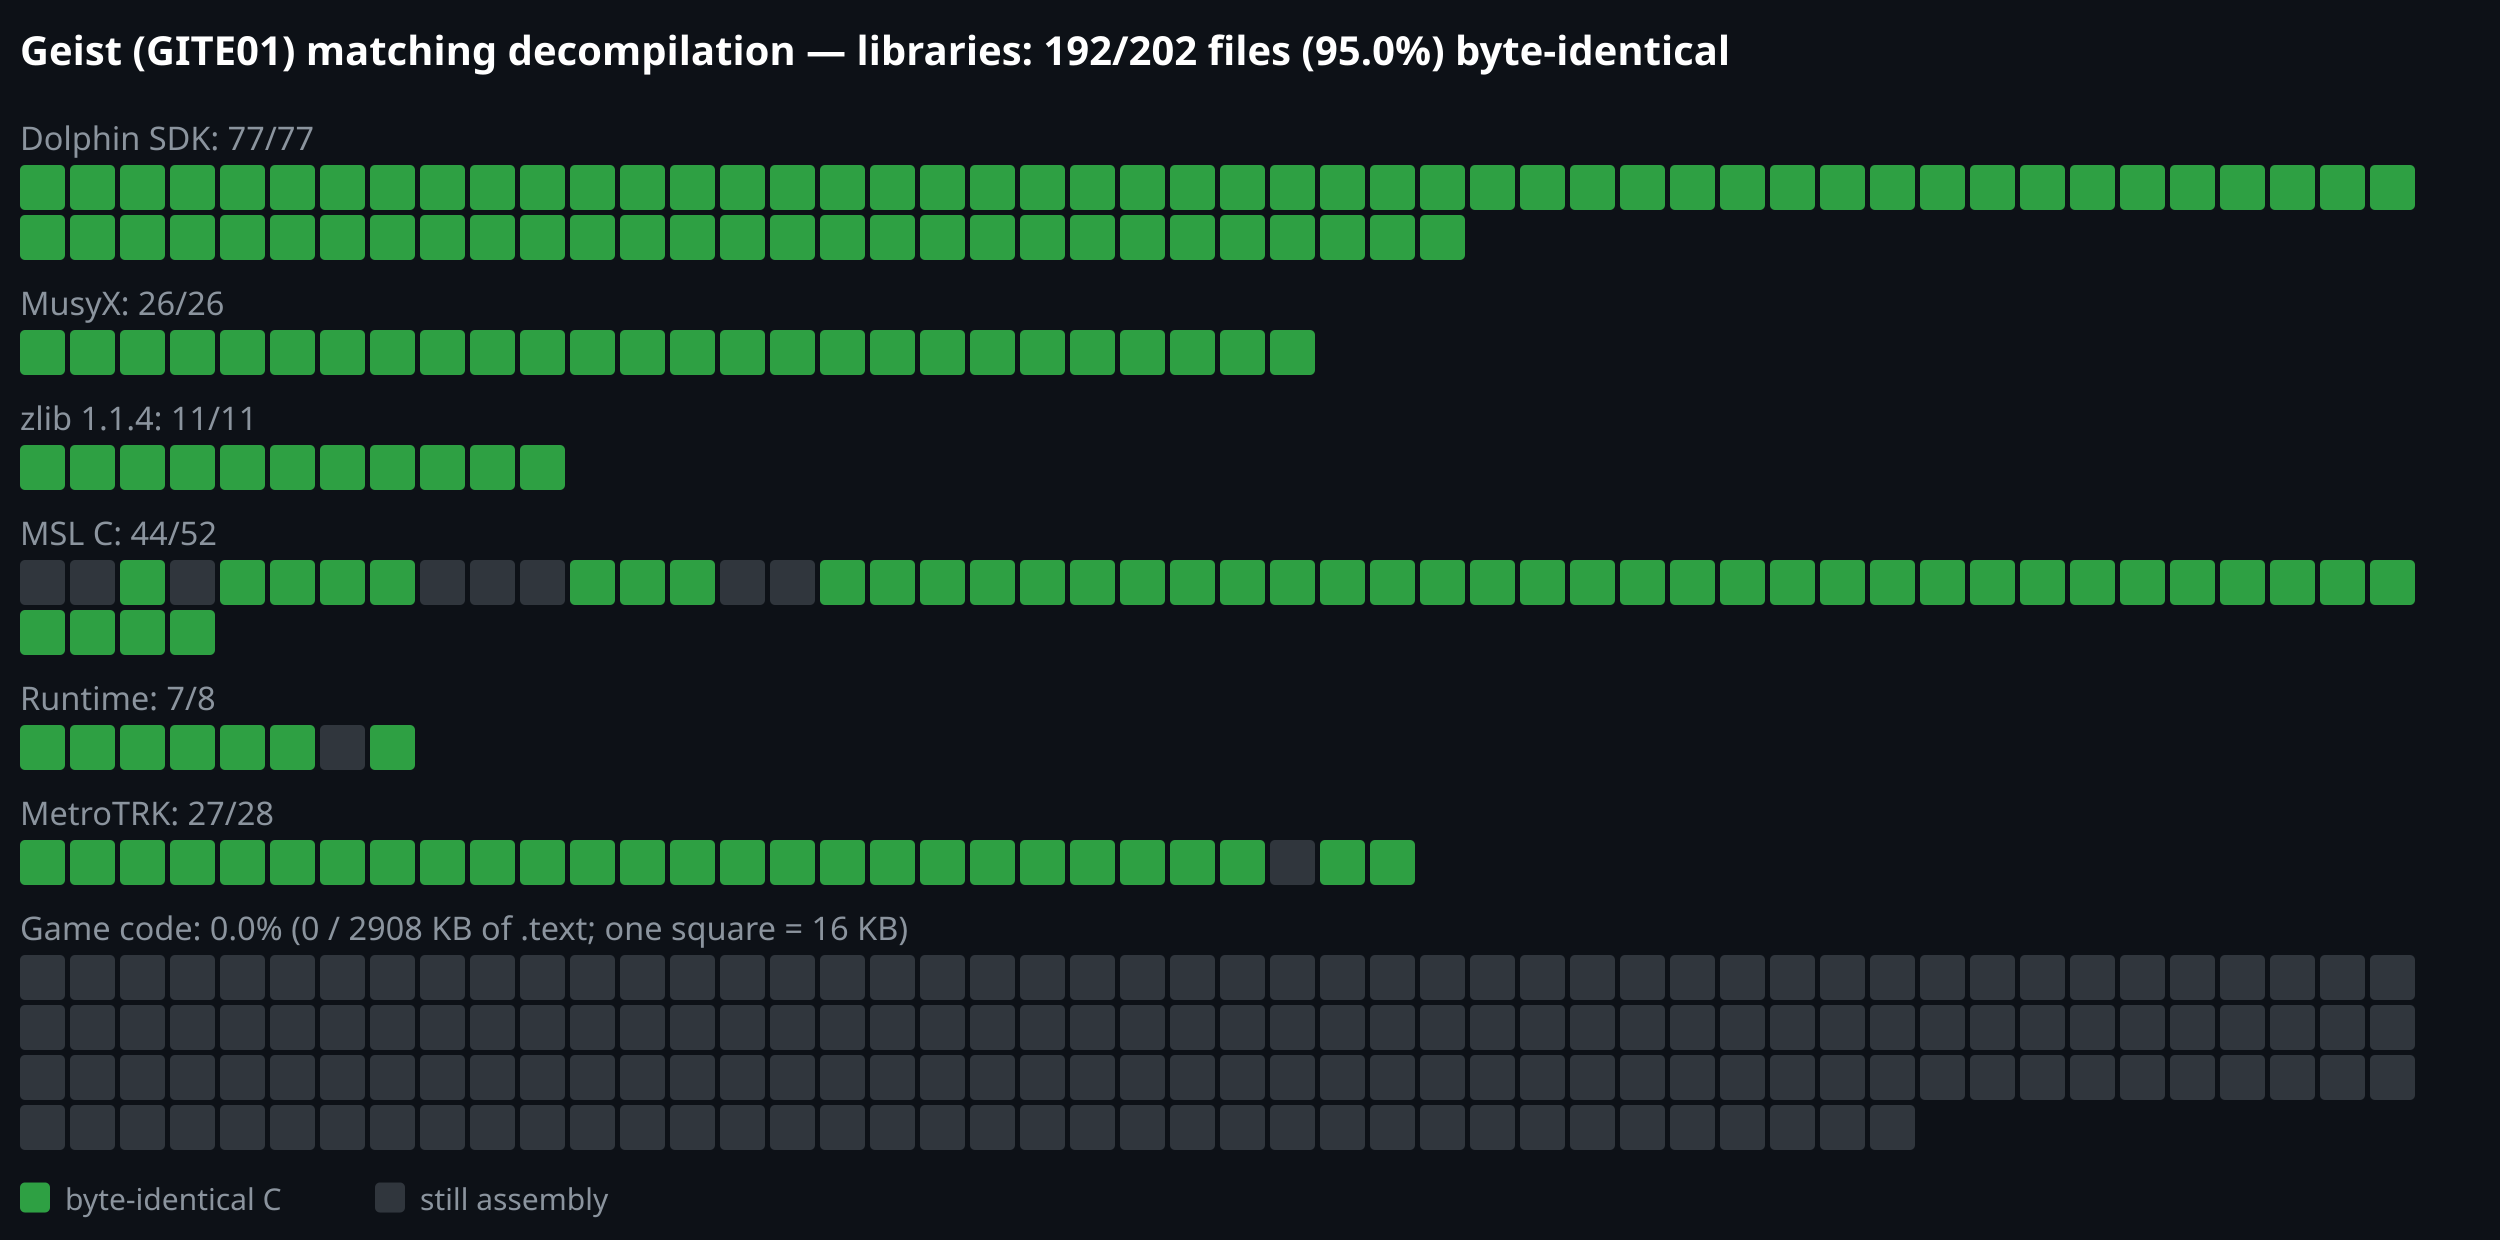
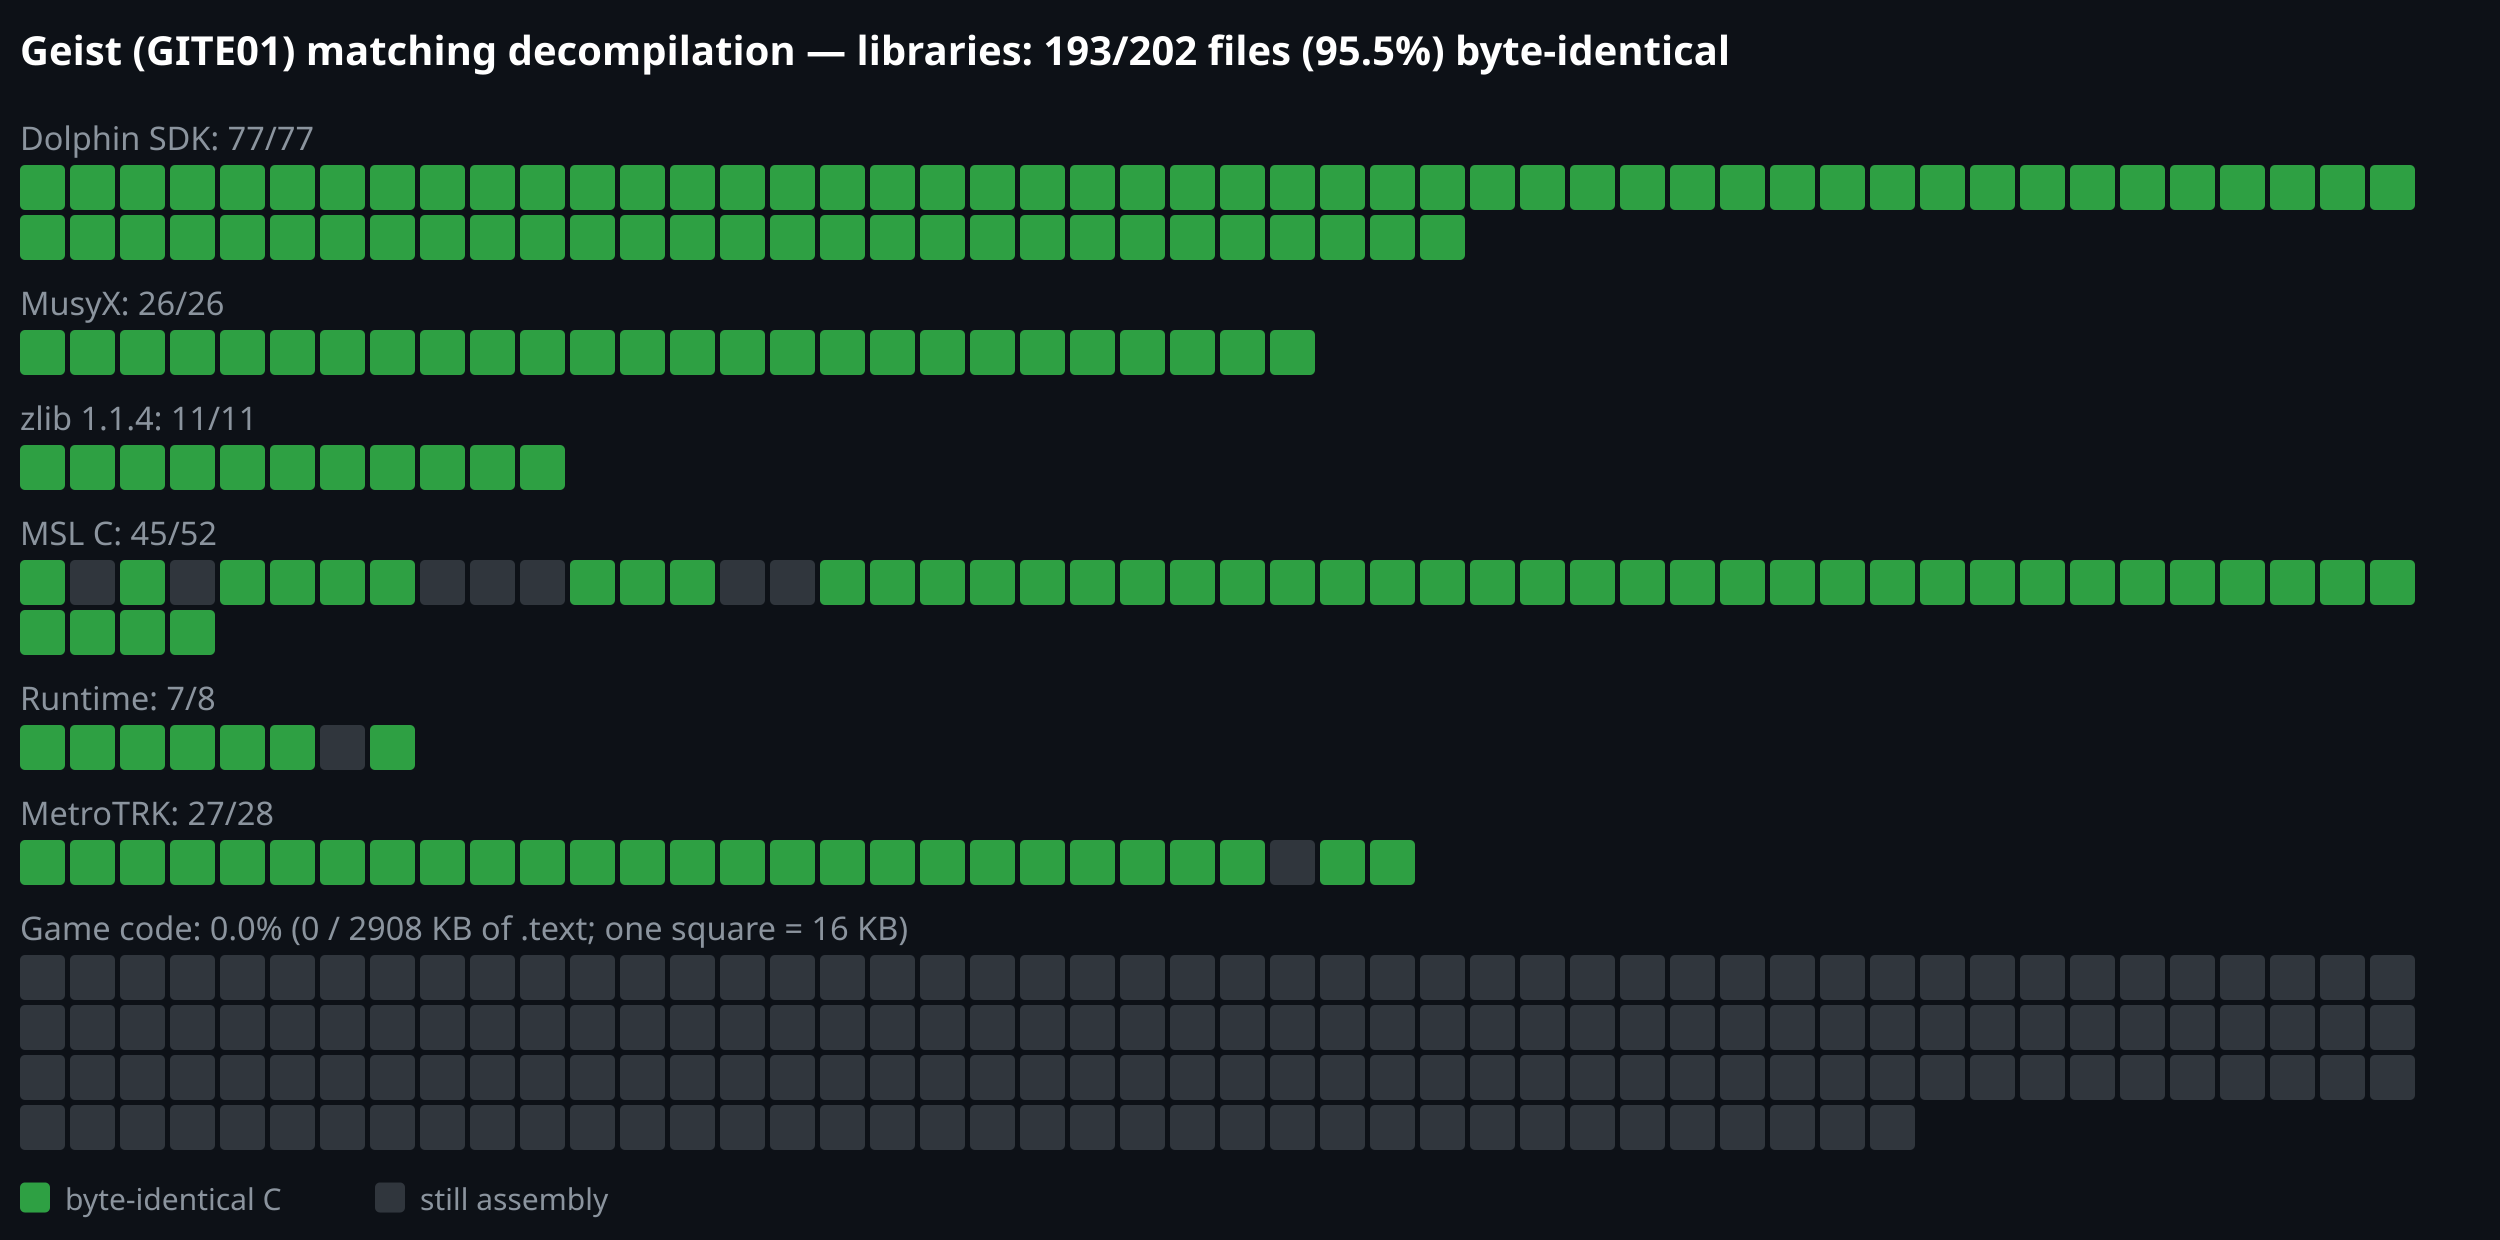
<svg xmlns="http://www.w3.org/2000/svg" viewBox="0 0 1000 496" width="1000" height="496">
  <rect width="1000" height="496" fill="#0d1117" />
-   <text x="8" y="26" font-family="sans-serif" font-size="16" font-weight="bold" fill="#ffffff">Geist (GITE01) matching decompilation — libraries: 192/202 files (95.0%) byte-identical</text>
+   <text x="8" y="26" font-family="sans-serif" font-size="16" font-weight="bold" fill="#ffffff">Geist (GITE01) matching decompilation — libraries: 193/202 files (95.5%) byte-identical</text>
  <text x="8" y="60" font-family="sans-serif" font-size="13" font-weight="normal" fill="#8b949e">Dolphin SDK: 77/77</text>
  <rect x="8" y="66" width="18" height="18" rx="2" fill="#2ea043" />
  <rect x="28" y="66" width="18" height="18" rx="2" fill="#2ea043" />
  <rect x="48" y="66" width="18" height="18" rx="2" fill="#2ea043" />
  <rect x="68" y="66" width="18" height="18" rx="2" fill="#2ea043" />
  <rect x="88" y="66" width="18" height="18" rx="2" fill="#2ea043" />
  <rect x="108" y="66" width="18" height="18" rx="2" fill="#2ea043" />
  <rect x="128" y="66" width="18" height="18" rx="2" fill="#2ea043" />
  <rect x="148" y="66" width="18" height="18" rx="2" fill="#2ea043" />
  <rect x="168" y="66" width="18" height="18" rx="2" fill="#2ea043" />
  <rect x="188" y="66" width="18" height="18" rx="2" fill="#2ea043" />
  <rect x="208" y="66" width="18" height="18" rx="2" fill="#2ea043" />
  <rect x="228" y="66" width="18" height="18" rx="2" fill="#2ea043" />
  <rect x="248" y="66" width="18" height="18" rx="2" fill="#2ea043" />
  <rect x="268" y="66" width="18" height="18" rx="2" fill="#2ea043" />
  <rect x="288" y="66" width="18" height="18" rx="2" fill="#2ea043" />
  <rect x="308" y="66" width="18" height="18" rx="2" fill="#2ea043" />
  <rect x="328" y="66" width="18" height="18" rx="2" fill="#2ea043" />
  <rect x="348" y="66" width="18" height="18" rx="2" fill="#2ea043" />
  <rect x="368" y="66" width="18" height="18" rx="2" fill="#2ea043" />
  <rect x="388" y="66" width="18" height="18" rx="2" fill="#2ea043" />
  <rect x="408" y="66" width="18" height="18" rx="2" fill="#2ea043" />
  <rect x="428" y="66" width="18" height="18" rx="2" fill="#2ea043" />
  <rect x="448" y="66" width="18" height="18" rx="2" fill="#2ea043" />
  <rect x="468" y="66" width="18" height="18" rx="2" fill="#2ea043" />
  <rect x="488" y="66" width="18" height="18" rx="2" fill="#2ea043" />
  <rect x="508" y="66" width="18" height="18" rx="2" fill="#2ea043" />
  <rect x="528" y="66" width="18" height="18" rx="2" fill="#2ea043" />
  <rect x="548" y="66" width="18" height="18" rx="2" fill="#2ea043" />
  <rect x="568" y="66" width="18" height="18" rx="2" fill="#2ea043" />
  <rect x="588" y="66" width="18" height="18" rx="2" fill="#2ea043" />
  <rect x="608" y="66" width="18" height="18" rx="2" fill="#2ea043" />
  <rect x="628" y="66" width="18" height="18" rx="2" fill="#2ea043" />
  <rect x="648" y="66" width="18" height="18" rx="2" fill="#2ea043" />
  <rect x="668" y="66" width="18" height="18" rx="2" fill="#2ea043" />
  <rect x="688" y="66" width="18" height="18" rx="2" fill="#2ea043" />
  <rect x="708" y="66" width="18" height="18" rx="2" fill="#2ea043" />
  <rect x="728" y="66" width="18" height="18" rx="2" fill="#2ea043" />
  <rect x="748" y="66" width="18" height="18" rx="2" fill="#2ea043" />
  <rect x="768" y="66" width="18" height="18" rx="2" fill="#2ea043" />
  <rect x="788" y="66" width="18" height="18" rx="2" fill="#2ea043" />
  <rect x="808" y="66" width="18" height="18" rx="2" fill="#2ea043" />
  <rect x="828" y="66" width="18" height="18" rx="2" fill="#2ea043" />
  <rect x="848" y="66" width="18" height="18" rx="2" fill="#2ea043" />
  <rect x="868" y="66" width="18" height="18" rx="2" fill="#2ea043" />
  <rect x="888" y="66" width="18" height="18" rx="2" fill="#2ea043" />
  <rect x="908" y="66" width="18" height="18" rx="2" fill="#2ea043" />
  <rect x="928" y="66" width="18" height="18" rx="2" fill="#2ea043" />
  <rect x="948" y="66" width="18" height="18" rx="2" fill="#2ea043" />
  <rect x="8" y="86" width="18" height="18" rx="2" fill="#2ea043" />
  <rect x="28" y="86" width="18" height="18" rx="2" fill="#2ea043" />
  <rect x="48" y="86" width="18" height="18" rx="2" fill="#2ea043" />
  <rect x="68" y="86" width="18" height="18" rx="2" fill="#2ea043" />
  <rect x="88" y="86" width="18" height="18" rx="2" fill="#2ea043" />
  <rect x="108" y="86" width="18" height="18" rx="2" fill="#2ea043" />
  <rect x="128" y="86" width="18" height="18" rx="2" fill="#2ea043" />
  <rect x="148" y="86" width="18" height="18" rx="2" fill="#2ea043" />
  <rect x="168" y="86" width="18" height="18" rx="2" fill="#2ea043" />
  <rect x="188" y="86" width="18" height="18" rx="2" fill="#2ea043" />
  <rect x="208" y="86" width="18" height="18" rx="2" fill="#2ea043" />
  <rect x="228" y="86" width="18" height="18" rx="2" fill="#2ea043" />
  <rect x="248" y="86" width="18" height="18" rx="2" fill="#2ea043" />
  <rect x="268" y="86" width="18" height="18" rx="2" fill="#2ea043" />
  <rect x="288" y="86" width="18" height="18" rx="2" fill="#2ea043" />
  <rect x="308" y="86" width="18" height="18" rx="2" fill="#2ea043" />
  <rect x="328" y="86" width="18" height="18" rx="2" fill="#2ea043" />
  <rect x="348" y="86" width="18" height="18" rx="2" fill="#2ea043" />
  <rect x="368" y="86" width="18" height="18" rx="2" fill="#2ea043" />
  <rect x="388" y="86" width="18" height="18" rx="2" fill="#2ea043" />
  <rect x="408" y="86" width="18" height="18" rx="2" fill="#2ea043" />
  <rect x="428" y="86" width="18" height="18" rx="2" fill="#2ea043" />
  <rect x="448" y="86" width="18" height="18" rx="2" fill="#2ea043" />
  <rect x="468" y="86" width="18" height="18" rx="2" fill="#2ea043" />
  <rect x="488" y="86" width="18" height="18" rx="2" fill="#2ea043" />
  <rect x="508" y="86" width="18" height="18" rx="2" fill="#2ea043" />
  <rect x="528" y="86" width="18" height="18" rx="2" fill="#2ea043" />
  <rect x="548" y="86" width="18" height="18" rx="2" fill="#2ea043" />
  <rect x="568" y="86" width="18" height="18" rx="2" fill="#2ea043" />
  <text x="8" y="126" font-family="sans-serif" font-size="13" font-weight="normal" fill="#8b949e">MusyX: 26/26</text>
  <rect x="8" y="132" width="18" height="18" rx="2" fill="#2ea043" />
  <rect x="28" y="132" width="18" height="18" rx="2" fill="#2ea043" />
  <rect x="48" y="132" width="18" height="18" rx="2" fill="#2ea043" />
  <rect x="68" y="132" width="18" height="18" rx="2" fill="#2ea043" />
  <rect x="88" y="132" width="18" height="18" rx="2" fill="#2ea043" />
  <rect x="108" y="132" width="18" height="18" rx="2" fill="#2ea043" />
  <rect x="128" y="132" width="18" height="18" rx="2" fill="#2ea043" />
  <rect x="148" y="132" width="18" height="18" rx="2" fill="#2ea043" />
  <rect x="168" y="132" width="18" height="18" rx="2" fill="#2ea043" />
  <rect x="188" y="132" width="18" height="18" rx="2" fill="#2ea043" />
  <rect x="208" y="132" width="18" height="18" rx="2" fill="#2ea043" />
  <rect x="228" y="132" width="18" height="18" rx="2" fill="#2ea043" />
  <rect x="248" y="132" width="18" height="18" rx="2" fill="#2ea043" />
  <rect x="268" y="132" width="18" height="18" rx="2" fill="#2ea043" />
  <rect x="288" y="132" width="18" height="18" rx="2" fill="#2ea043" />
  <rect x="308" y="132" width="18" height="18" rx="2" fill="#2ea043" />
  <rect x="328" y="132" width="18" height="18" rx="2" fill="#2ea043" />
  <rect x="348" y="132" width="18" height="18" rx="2" fill="#2ea043" />
  <rect x="368" y="132" width="18" height="18" rx="2" fill="#2ea043" />
  <rect x="388" y="132" width="18" height="18" rx="2" fill="#2ea043" />
  <rect x="408" y="132" width="18" height="18" rx="2" fill="#2ea043" />
  <rect x="428" y="132" width="18" height="18" rx="2" fill="#2ea043" />
  <rect x="448" y="132" width="18" height="18" rx="2" fill="#2ea043" />
  <rect x="468" y="132" width="18" height="18" rx="2" fill="#2ea043" />
  <rect x="488" y="132" width="18" height="18" rx="2" fill="#2ea043" />
  <rect x="508" y="132" width="18" height="18" rx="2" fill="#2ea043" />
  <text x="8" y="172" font-family="sans-serif" font-size="13" font-weight="normal" fill="#8b949e">zlib 1.1.4: 11/11</text>
  <rect x="8" y="178" width="18" height="18" rx="2" fill="#2ea043" />
  <rect x="28" y="178" width="18" height="18" rx="2" fill="#2ea043" />
  <rect x="48" y="178" width="18" height="18" rx="2" fill="#2ea043" />
  <rect x="68" y="178" width="18" height="18" rx="2" fill="#2ea043" />
  <rect x="88" y="178" width="18" height="18" rx="2" fill="#2ea043" />
  <rect x="108" y="178" width="18" height="18" rx="2" fill="#2ea043" />
  <rect x="128" y="178" width="18" height="18" rx="2" fill="#2ea043" />
  <rect x="148" y="178" width="18" height="18" rx="2" fill="#2ea043" />
  <rect x="168" y="178" width="18" height="18" rx="2" fill="#2ea043" />
  <rect x="188" y="178" width="18" height="18" rx="2" fill="#2ea043" />
  <rect x="208" y="178" width="18" height="18" rx="2" fill="#2ea043" />
-   <text x="8" y="218" font-family="sans-serif" font-size="13" font-weight="normal" fill="#8b949e">MSL C: 44/52</text>
-   <rect x="8" y="224" width="18" height="18" rx="2" fill="#30363d" />
+   <text x="8" y="218" font-family="sans-serif" font-size="13" font-weight="normal" fill="#8b949e">MSL C: 45/52</text>
+   <rect x="8" y="224" width="18" height="18" rx="2" fill="#2ea043" />
  <rect x="28" y="224" width="18" height="18" rx="2" fill="#30363d" />
  <rect x="48" y="224" width="18" height="18" rx="2" fill="#2ea043" />
  <rect x="68" y="224" width="18" height="18" rx="2" fill="#30363d" />
  <rect x="88" y="224" width="18" height="18" rx="2" fill="#2ea043" />
  <rect x="108" y="224" width="18" height="18" rx="2" fill="#2ea043" />
  <rect x="128" y="224" width="18" height="18" rx="2" fill="#2ea043" />
  <rect x="148" y="224" width="18" height="18" rx="2" fill="#2ea043" />
  <rect x="168" y="224" width="18" height="18" rx="2" fill="#30363d" />
  <rect x="188" y="224" width="18" height="18" rx="2" fill="#30363d" />
  <rect x="208" y="224" width="18" height="18" rx="2" fill="#30363d" />
  <rect x="228" y="224" width="18" height="18" rx="2" fill="#2ea043" />
  <rect x="248" y="224" width="18" height="18" rx="2" fill="#2ea043" />
  <rect x="268" y="224" width="18" height="18" rx="2" fill="#2ea043" />
  <rect x="288" y="224" width="18" height="18" rx="2" fill="#30363d" />
  <rect x="308" y="224" width="18" height="18" rx="2" fill="#30363d" />
  <rect x="328" y="224" width="18" height="18" rx="2" fill="#2ea043" />
  <rect x="348" y="224" width="18" height="18" rx="2" fill="#2ea043" />
  <rect x="368" y="224" width="18" height="18" rx="2" fill="#2ea043" />
  <rect x="388" y="224" width="18" height="18" rx="2" fill="#2ea043" />
  <rect x="408" y="224" width="18" height="18" rx="2" fill="#2ea043" />
  <rect x="428" y="224" width="18" height="18" rx="2" fill="#2ea043" />
  <rect x="448" y="224" width="18" height="18" rx="2" fill="#2ea043" />
  <rect x="468" y="224" width="18" height="18" rx="2" fill="#2ea043" />
  <rect x="488" y="224" width="18" height="18" rx="2" fill="#2ea043" />
  <rect x="508" y="224" width="18" height="18" rx="2" fill="#2ea043" />
  <rect x="528" y="224" width="18" height="18" rx="2" fill="#2ea043" />
  <rect x="548" y="224" width="18" height="18" rx="2" fill="#2ea043" />
  <rect x="568" y="224" width="18" height="18" rx="2" fill="#2ea043" />
  <rect x="588" y="224" width="18" height="18" rx="2" fill="#2ea043" />
  <rect x="608" y="224" width="18" height="18" rx="2" fill="#2ea043" />
  <rect x="628" y="224" width="18" height="18" rx="2" fill="#2ea043" />
  <rect x="648" y="224" width="18" height="18" rx="2" fill="#2ea043" />
  <rect x="668" y="224" width="18" height="18" rx="2" fill="#2ea043" />
  <rect x="688" y="224" width="18" height="18" rx="2" fill="#2ea043" />
  <rect x="708" y="224" width="18" height="18" rx="2" fill="#2ea043" />
  <rect x="728" y="224" width="18" height="18" rx="2" fill="#2ea043" />
  <rect x="748" y="224" width="18" height="18" rx="2" fill="#2ea043" />
  <rect x="768" y="224" width="18" height="18" rx="2" fill="#2ea043" />
  <rect x="788" y="224" width="18" height="18" rx="2" fill="#2ea043" />
  <rect x="808" y="224" width="18" height="18" rx="2" fill="#2ea043" />
  <rect x="828" y="224" width="18" height="18" rx="2" fill="#2ea043" />
  <rect x="848" y="224" width="18" height="18" rx="2" fill="#2ea043" />
  <rect x="868" y="224" width="18" height="18" rx="2" fill="#2ea043" />
  <rect x="888" y="224" width="18" height="18" rx="2" fill="#2ea043" />
  <rect x="908" y="224" width="18" height="18" rx="2" fill="#2ea043" />
  <rect x="928" y="224" width="18" height="18" rx="2" fill="#2ea043" />
  <rect x="948" y="224" width="18" height="18" rx="2" fill="#2ea043" />
  <rect x="8" y="244" width="18" height="18" rx="2" fill="#2ea043" />
  <rect x="28" y="244" width="18" height="18" rx="2" fill="#2ea043" />
  <rect x="48" y="244" width="18" height="18" rx="2" fill="#2ea043" />
  <rect x="68" y="244" width="18" height="18" rx="2" fill="#2ea043" />
  <text x="8" y="284" font-family="sans-serif" font-size="13" font-weight="normal" fill="#8b949e">Runtime: 7/8</text>
  <rect x="8" y="290" width="18" height="18" rx="2" fill="#2ea043" />
  <rect x="28" y="290" width="18" height="18" rx="2" fill="#2ea043" />
  <rect x="48" y="290" width="18" height="18" rx="2" fill="#2ea043" />
  <rect x="68" y="290" width="18" height="18" rx="2" fill="#2ea043" />
  <rect x="88" y="290" width="18" height="18" rx="2" fill="#2ea043" />
  <rect x="108" y="290" width="18" height="18" rx="2" fill="#2ea043" />
  <rect x="128" y="290" width="18" height="18" rx="2" fill="#30363d" />
  <rect x="148" y="290" width="18" height="18" rx="2" fill="#2ea043" />
  <text x="8" y="330" font-family="sans-serif" font-size="13" font-weight="normal" fill="#8b949e">MetroTRK: 27/28</text>
  <rect x="8" y="336" width="18" height="18" rx="2" fill="#2ea043" />
  <rect x="28" y="336" width="18" height="18" rx="2" fill="#2ea043" />
  <rect x="48" y="336" width="18" height="18" rx="2" fill="#2ea043" />
  <rect x="68" y="336" width="18" height="18" rx="2" fill="#2ea043" />
  <rect x="88" y="336" width="18" height="18" rx="2" fill="#2ea043" />
  <rect x="108" y="336" width="18" height="18" rx="2" fill="#2ea043" />
  <rect x="128" y="336" width="18" height="18" rx="2" fill="#2ea043" />
  <rect x="148" y="336" width="18" height="18" rx="2" fill="#2ea043" />
  <rect x="168" y="336" width="18" height="18" rx="2" fill="#2ea043" />
  <rect x="188" y="336" width="18" height="18" rx="2" fill="#2ea043" />
  <rect x="208" y="336" width="18" height="18" rx="2" fill="#2ea043" />
  <rect x="228" y="336" width="18" height="18" rx="2" fill="#2ea043" />
  <rect x="248" y="336" width="18" height="18" rx="2" fill="#2ea043" />
  <rect x="268" y="336" width="18" height="18" rx="2" fill="#2ea043" />
  <rect x="288" y="336" width="18" height="18" rx="2" fill="#2ea043" />
  <rect x="308" y="336" width="18" height="18" rx="2" fill="#2ea043" />
  <rect x="328" y="336" width="18" height="18" rx="2" fill="#2ea043" />
  <rect x="348" y="336" width="18" height="18" rx="2" fill="#2ea043" />
  <rect x="368" y="336" width="18" height="18" rx="2" fill="#2ea043" />
  <rect x="388" y="336" width="18" height="18" rx="2" fill="#2ea043" />
  <rect x="408" y="336" width="18" height="18" rx="2" fill="#2ea043" />
  <rect x="428" y="336" width="18" height="18" rx="2" fill="#2ea043" />
  <rect x="448" y="336" width="18" height="18" rx="2" fill="#2ea043" />
  <rect x="468" y="336" width="18" height="18" rx="2" fill="#2ea043" />
  <rect x="488" y="336" width="18" height="18" rx="2" fill="#2ea043" />
  <rect x="508" y="336" width="18" height="18" rx="2" fill="#30363d" />
  <rect x="528" y="336" width="18" height="18" rx="2" fill="#2ea043" />
  <rect x="548" y="336" width="18" height="18" rx="2" fill="#2ea043" />
  <text x="8" y="376" font-family="sans-serif" font-size="13" font-weight="normal" fill="#8b949e">Game code: 0.0% (0 / 2908 KB of .text; one square = 16 KB)</text>
  <rect x="8" y="382" width="18" height="18" rx="2" fill="#30363d" />
  <rect x="28" y="382" width="18" height="18" rx="2" fill="#30363d" />
  <rect x="48" y="382" width="18" height="18" rx="2" fill="#30363d" />
  <rect x="68" y="382" width="18" height="18" rx="2" fill="#30363d" />
  <rect x="88" y="382" width="18" height="18" rx="2" fill="#30363d" />
  <rect x="108" y="382" width="18" height="18" rx="2" fill="#30363d" />
  <rect x="128" y="382" width="18" height="18" rx="2" fill="#30363d" />
  <rect x="148" y="382" width="18" height="18" rx="2" fill="#30363d" />
  <rect x="168" y="382" width="18" height="18" rx="2" fill="#30363d" />
  <rect x="188" y="382" width="18" height="18" rx="2" fill="#30363d" />
  <rect x="208" y="382" width="18" height="18" rx="2" fill="#30363d" />
  <rect x="228" y="382" width="18" height="18" rx="2" fill="#30363d" />
  <rect x="248" y="382" width="18" height="18" rx="2" fill="#30363d" />
  <rect x="268" y="382" width="18" height="18" rx="2" fill="#30363d" />
  <rect x="288" y="382" width="18" height="18" rx="2" fill="#30363d" />
  <rect x="308" y="382" width="18" height="18" rx="2" fill="#30363d" />
  <rect x="328" y="382" width="18" height="18" rx="2" fill="#30363d" />
  <rect x="348" y="382" width="18" height="18" rx="2" fill="#30363d" />
  <rect x="368" y="382" width="18" height="18" rx="2" fill="#30363d" />
  <rect x="388" y="382" width="18" height="18" rx="2" fill="#30363d" />
  <rect x="408" y="382" width="18" height="18" rx="2" fill="#30363d" />
  <rect x="428" y="382" width="18" height="18" rx="2" fill="#30363d" />
  <rect x="448" y="382" width="18" height="18" rx="2" fill="#30363d" />
  <rect x="468" y="382" width="18" height="18" rx="2" fill="#30363d" />
  <rect x="488" y="382" width="18" height="18" rx="2" fill="#30363d" />
  <rect x="508" y="382" width="18" height="18" rx="2" fill="#30363d" />
  <rect x="528" y="382" width="18" height="18" rx="2" fill="#30363d" />
  <rect x="548" y="382" width="18" height="18" rx="2" fill="#30363d" />
  <rect x="568" y="382" width="18" height="18" rx="2" fill="#30363d" />
  <rect x="588" y="382" width="18" height="18" rx="2" fill="#30363d" />
  <rect x="608" y="382" width="18" height="18" rx="2" fill="#30363d" />
  <rect x="628" y="382" width="18" height="18" rx="2" fill="#30363d" />
  <rect x="648" y="382" width="18" height="18" rx="2" fill="#30363d" />
  <rect x="668" y="382" width="18" height="18" rx="2" fill="#30363d" />
  <rect x="688" y="382" width="18" height="18" rx="2" fill="#30363d" />
  <rect x="708" y="382" width="18" height="18" rx="2" fill="#30363d" />
  <rect x="728" y="382" width="18" height="18" rx="2" fill="#30363d" />
  <rect x="748" y="382" width="18" height="18" rx="2" fill="#30363d" />
  <rect x="768" y="382" width="18" height="18" rx="2" fill="#30363d" />
  <rect x="788" y="382" width="18" height="18" rx="2" fill="#30363d" />
  <rect x="808" y="382" width="18" height="18" rx="2" fill="#30363d" />
  <rect x="828" y="382" width="18" height="18" rx="2" fill="#30363d" />
  <rect x="848" y="382" width="18" height="18" rx="2" fill="#30363d" />
  <rect x="868" y="382" width="18" height="18" rx="2" fill="#30363d" />
  <rect x="888" y="382" width="18" height="18" rx="2" fill="#30363d" />
  <rect x="908" y="382" width="18" height="18" rx="2" fill="#30363d" />
  <rect x="928" y="382" width="18" height="18" rx="2" fill="#30363d" />
  <rect x="948" y="382" width="18" height="18" rx="2" fill="#30363d" />
  <rect x="8" y="402" width="18" height="18" rx="2" fill="#30363d" />
  <rect x="28" y="402" width="18" height="18" rx="2" fill="#30363d" />
  <rect x="48" y="402" width="18" height="18" rx="2" fill="#30363d" />
  <rect x="68" y="402" width="18" height="18" rx="2" fill="#30363d" />
  <rect x="88" y="402" width="18" height="18" rx="2" fill="#30363d" />
  <rect x="108" y="402" width="18" height="18" rx="2" fill="#30363d" />
  <rect x="128" y="402" width="18" height="18" rx="2" fill="#30363d" />
  <rect x="148" y="402" width="18" height="18" rx="2" fill="#30363d" />
  <rect x="168" y="402" width="18" height="18" rx="2" fill="#30363d" />
  <rect x="188" y="402" width="18" height="18" rx="2" fill="#30363d" />
  <rect x="208" y="402" width="18" height="18" rx="2" fill="#30363d" />
  <rect x="228" y="402" width="18" height="18" rx="2" fill="#30363d" />
  <rect x="248" y="402" width="18" height="18" rx="2" fill="#30363d" />
  <rect x="268" y="402" width="18" height="18" rx="2" fill="#30363d" />
  <rect x="288" y="402" width="18" height="18" rx="2" fill="#30363d" />
  <rect x="308" y="402" width="18" height="18" rx="2" fill="#30363d" />
  <rect x="328" y="402" width="18" height="18" rx="2" fill="#30363d" />
  <rect x="348" y="402" width="18" height="18" rx="2" fill="#30363d" />
  <rect x="368" y="402" width="18" height="18" rx="2" fill="#30363d" />
  <rect x="388" y="402" width="18" height="18" rx="2" fill="#30363d" />
  <rect x="408" y="402" width="18" height="18" rx="2" fill="#30363d" />
  <rect x="428" y="402" width="18" height="18" rx="2" fill="#30363d" />
  <rect x="448" y="402" width="18" height="18" rx="2" fill="#30363d" />
  <rect x="468" y="402" width="18" height="18" rx="2" fill="#30363d" />
  <rect x="488" y="402" width="18" height="18" rx="2" fill="#30363d" />
  <rect x="508" y="402" width="18" height="18" rx="2" fill="#30363d" />
  <rect x="528" y="402" width="18" height="18" rx="2" fill="#30363d" />
  <rect x="548" y="402" width="18" height="18" rx="2" fill="#30363d" />
  <rect x="568" y="402" width="18" height="18" rx="2" fill="#30363d" />
  <rect x="588" y="402" width="18" height="18" rx="2" fill="#30363d" />
  <rect x="608" y="402" width="18" height="18" rx="2" fill="#30363d" />
  <rect x="628" y="402" width="18" height="18" rx="2" fill="#30363d" />
  <rect x="648" y="402" width="18" height="18" rx="2" fill="#30363d" />
  <rect x="668" y="402" width="18" height="18" rx="2" fill="#30363d" />
  <rect x="688" y="402" width="18" height="18" rx="2" fill="#30363d" />
  <rect x="708" y="402" width="18" height="18" rx="2" fill="#30363d" />
  <rect x="728" y="402" width="18" height="18" rx="2" fill="#30363d" />
  <rect x="748" y="402" width="18" height="18" rx="2" fill="#30363d" />
  <rect x="768" y="402" width="18" height="18" rx="2" fill="#30363d" />
  <rect x="788" y="402" width="18" height="18" rx="2" fill="#30363d" />
  <rect x="808" y="402" width="18" height="18" rx="2" fill="#30363d" />
  <rect x="828" y="402" width="18" height="18" rx="2" fill="#30363d" />
  <rect x="848" y="402" width="18" height="18" rx="2" fill="#30363d" />
  <rect x="868" y="402" width="18" height="18" rx="2" fill="#30363d" />
  <rect x="888" y="402" width="18" height="18" rx="2" fill="#30363d" />
  <rect x="908" y="402" width="18" height="18" rx="2" fill="#30363d" />
  <rect x="928" y="402" width="18" height="18" rx="2" fill="#30363d" />
  <rect x="948" y="402" width="18" height="18" rx="2" fill="#30363d" />
  <rect x="8" y="422" width="18" height="18" rx="2" fill="#30363d" />
  <rect x="28" y="422" width="18" height="18" rx="2" fill="#30363d" />
  <rect x="48" y="422" width="18" height="18" rx="2" fill="#30363d" />
  <rect x="68" y="422" width="18" height="18" rx="2" fill="#30363d" />
  <rect x="88" y="422" width="18" height="18" rx="2" fill="#30363d" />
  <rect x="108" y="422" width="18" height="18" rx="2" fill="#30363d" />
  <rect x="128" y="422" width="18" height="18" rx="2" fill="#30363d" />
  <rect x="148" y="422" width="18" height="18" rx="2" fill="#30363d" />
  <rect x="168" y="422" width="18" height="18" rx="2" fill="#30363d" />
  <rect x="188" y="422" width="18" height="18" rx="2" fill="#30363d" />
  <rect x="208" y="422" width="18" height="18" rx="2" fill="#30363d" />
  <rect x="228" y="422" width="18" height="18" rx="2" fill="#30363d" />
  <rect x="248" y="422" width="18" height="18" rx="2" fill="#30363d" />
  <rect x="268" y="422" width="18" height="18" rx="2" fill="#30363d" />
  <rect x="288" y="422" width="18" height="18" rx="2" fill="#30363d" />
  <rect x="308" y="422" width="18" height="18" rx="2" fill="#30363d" />
  <rect x="328" y="422" width="18" height="18" rx="2" fill="#30363d" />
  <rect x="348" y="422" width="18" height="18" rx="2" fill="#30363d" />
  <rect x="368" y="422" width="18" height="18" rx="2" fill="#30363d" />
  <rect x="388" y="422" width="18" height="18" rx="2" fill="#30363d" />
  <rect x="408" y="422" width="18" height="18" rx="2" fill="#30363d" />
  <rect x="428" y="422" width="18" height="18" rx="2" fill="#30363d" />
  <rect x="448" y="422" width="18" height="18" rx="2" fill="#30363d" />
  <rect x="468" y="422" width="18" height="18" rx="2" fill="#30363d" />
  <rect x="488" y="422" width="18" height="18" rx="2" fill="#30363d" />
  <rect x="508" y="422" width="18" height="18" rx="2" fill="#30363d" />
  <rect x="528" y="422" width="18" height="18" rx="2" fill="#30363d" />
  <rect x="548" y="422" width="18" height="18" rx="2" fill="#30363d" />
  <rect x="568" y="422" width="18" height="18" rx="2" fill="#30363d" />
  <rect x="588" y="422" width="18" height="18" rx="2" fill="#30363d" />
  <rect x="608" y="422" width="18" height="18" rx="2" fill="#30363d" />
  <rect x="628" y="422" width="18" height="18" rx="2" fill="#30363d" />
  <rect x="648" y="422" width="18" height="18" rx="2" fill="#30363d" />
  <rect x="668" y="422" width="18" height="18" rx="2" fill="#30363d" />
  <rect x="688" y="422" width="18" height="18" rx="2" fill="#30363d" />
  <rect x="708" y="422" width="18" height="18" rx="2" fill="#30363d" />
  <rect x="728" y="422" width="18" height="18" rx="2" fill="#30363d" />
  <rect x="748" y="422" width="18" height="18" rx="2" fill="#30363d" />
  <rect x="768" y="422" width="18" height="18" rx="2" fill="#30363d" />
  <rect x="788" y="422" width="18" height="18" rx="2" fill="#30363d" />
  <rect x="808" y="422" width="18" height="18" rx="2" fill="#30363d" />
  <rect x="828" y="422" width="18" height="18" rx="2" fill="#30363d" />
  <rect x="848" y="422" width="18" height="18" rx="2" fill="#30363d" />
  <rect x="868" y="422" width="18" height="18" rx="2" fill="#30363d" />
  <rect x="888" y="422" width="18" height="18" rx="2" fill="#30363d" />
  <rect x="908" y="422" width="18" height="18" rx="2" fill="#30363d" />
  <rect x="928" y="422" width="18" height="18" rx="2" fill="#30363d" />
  <rect x="948" y="422" width="18" height="18" rx="2" fill="#30363d" />
  <rect x="8" y="442" width="18" height="18" rx="2" fill="#30363d" />
  <rect x="28" y="442" width="18" height="18" rx="2" fill="#30363d" />
  <rect x="48" y="442" width="18" height="18" rx="2" fill="#30363d" />
  <rect x="68" y="442" width="18" height="18" rx="2" fill="#30363d" />
  <rect x="88" y="442" width="18" height="18" rx="2" fill="#30363d" />
  <rect x="108" y="442" width="18" height="18" rx="2" fill="#30363d" />
  <rect x="128" y="442" width="18" height="18" rx="2" fill="#30363d" />
  <rect x="148" y="442" width="18" height="18" rx="2" fill="#30363d" />
  <rect x="168" y="442" width="18" height="18" rx="2" fill="#30363d" />
  <rect x="188" y="442" width="18" height="18" rx="2" fill="#30363d" />
  <rect x="208" y="442" width="18" height="18" rx="2" fill="#30363d" />
  <rect x="228" y="442" width="18" height="18" rx="2" fill="#30363d" />
  <rect x="248" y="442" width="18" height="18" rx="2" fill="#30363d" />
  <rect x="268" y="442" width="18" height="18" rx="2" fill="#30363d" />
  <rect x="288" y="442" width="18" height="18" rx="2" fill="#30363d" />
  <rect x="308" y="442" width="18" height="18" rx="2" fill="#30363d" />
  <rect x="328" y="442" width="18" height="18" rx="2" fill="#30363d" />
  <rect x="348" y="442" width="18" height="18" rx="2" fill="#30363d" />
  <rect x="368" y="442" width="18" height="18" rx="2" fill="#30363d" />
  <rect x="388" y="442" width="18" height="18" rx="2" fill="#30363d" />
  <rect x="408" y="442" width="18" height="18" rx="2" fill="#30363d" />
  <rect x="428" y="442" width="18" height="18" rx="2" fill="#30363d" />
  <rect x="448" y="442" width="18" height="18" rx="2" fill="#30363d" />
  <rect x="468" y="442" width="18" height="18" rx="2" fill="#30363d" />
  <rect x="488" y="442" width="18" height="18" rx="2" fill="#30363d" />
  <rect x="508" y="442" width="18" height="18" rx="2" fill="#30363d" />
  <rect x="528" y="442" width="18" height="18" rx="2" fill="#30363d" />
  <rect x="548" y="442" width="18" height="18" rx="2" fill="#30363d" />
  <rect x="568" y="442" width="18" height="18" rx="2" fill="#30363d" />
  <rect x="588" y="442" width="18" height="18" rx="2" fill="#30363d" />
  <rect x="608" y="442" width="18" height="18" rx="2" fill="#30363d" />
  <rect x="628" y="442" width="18" height="18" rx="2" fill="#30363d" />
  <rect x="648" y="442" width="18" height="18" rx="2" fill="#30363d" />
  <rect x="668" y="442" width="18" height="18" rx="2" fill="#30363d" />
  <rect x="688" y="442" width="18" height="18" rx="2" fill="#30363d" />
  <rect x="708" y="442" width="18" height="18" rx="2" fill="#30363d" />
  <rect x="728" y="442" width="18" height="18" rx="2" fill="#30363d" />
  <rect x="748" y="442" width="18" height="18" rx="2" fill="#30363d" />
  <rect x="8" y="473" width="12" height="12" rx="2" fill="#2ea043" />
  <text x="26" y="484" font-family="sans-serif" font-size="12" font-weight="normal" fill="#8b949e">byte-identical C</text>
  <rect x="150" y="473" width="12" height="12" rx="2" fill="#30363d" />
  <text x="168" y="484" font-family="sans-serif" font-size="12" font-weight="normal" fill="#8b949e">still assembly</text>
</svg>
